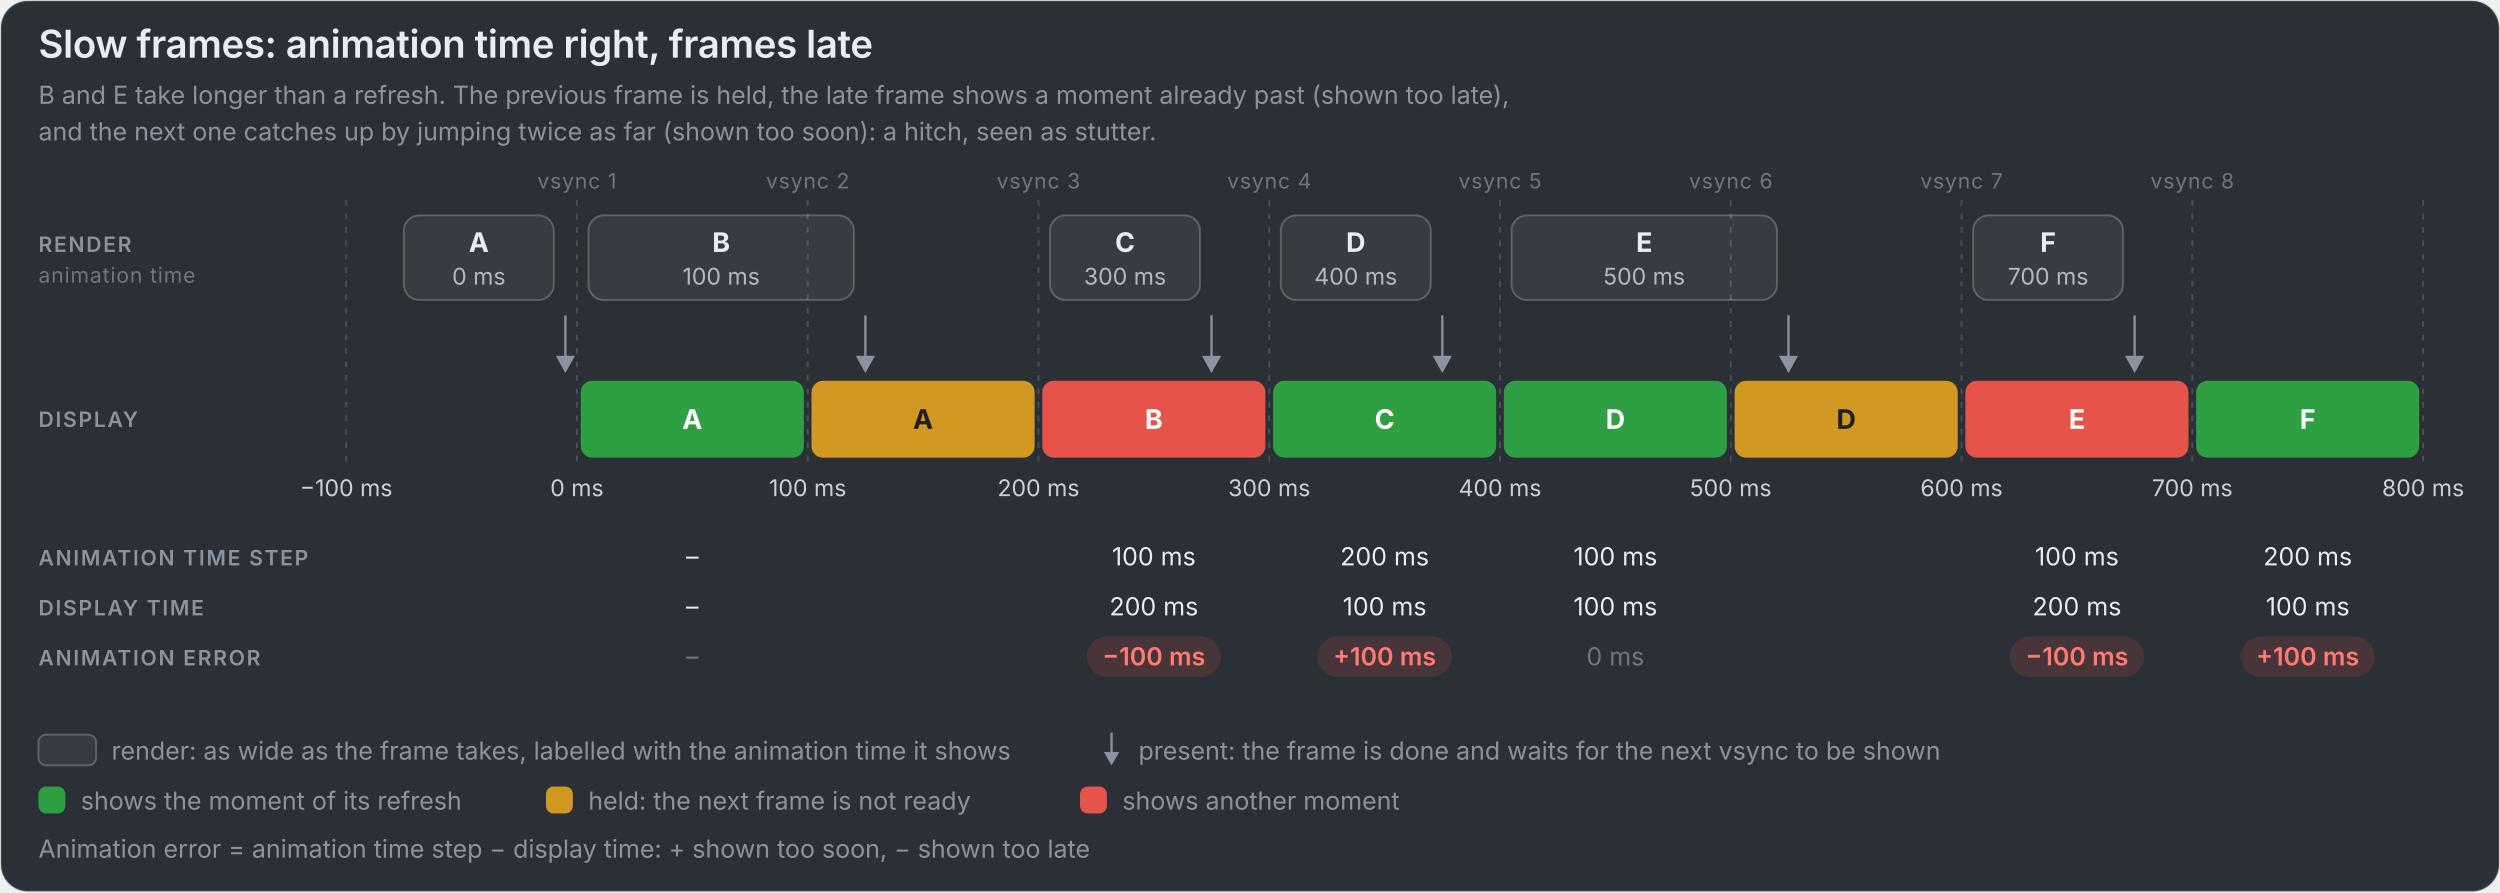
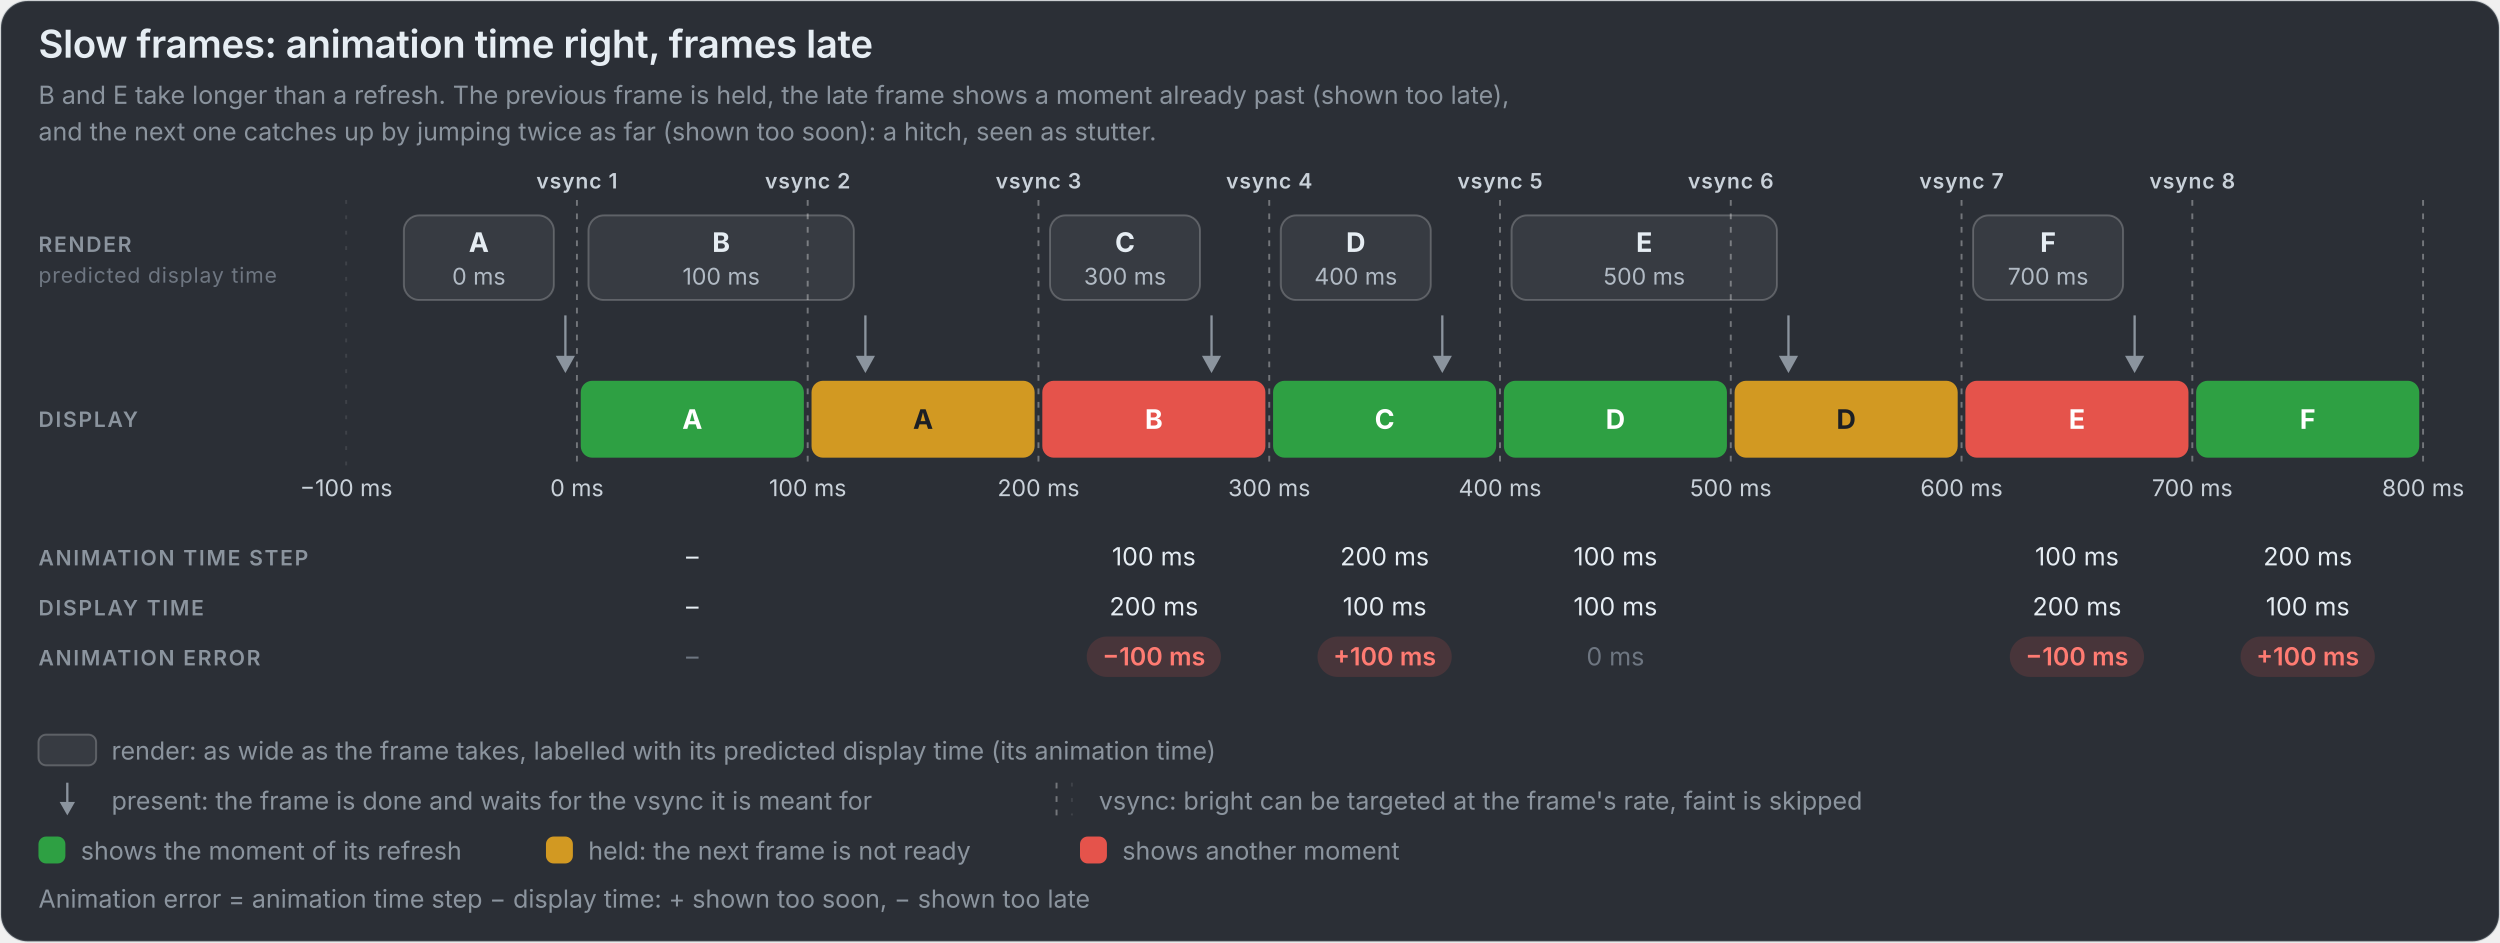
- <svg xmlns="http://www.w3.org/2000/svg" width="1300" height="464" viewBox="0 0 1300 464" role="img" aria-label="Slow frames: animation time right, frames late">
+ <svg xmlns="http://www.w3.org/2000/svg" width="1300" height="490" viewBox="0 0 1300 490" role="img" aria-label="Slow frames: animation time right, frames late">
  <style>
  text { font-family: "Segoe UI Variable Text", "Segoe UI", Inter, system-ui, -apple-system, "Helvetica Neue", Arial, sans-serif;
         font-size: 13px; fill: #e6edf3; font-variant-numeric: tabular-nums; }
  .card { fill: #1f242b; fill-opacity: 0.94; stroke: #8b949e; stroke-opacity: 0.25; stroke-width: 1; }
  .title { font-size: 20px; font-weight: 600; letter-spacing: -0.01em; }
  .sub { fill: #8b949e; }
  .label { font-size: 11px; font-weight: 600; letter-spacing: 0.08em; fill: #8b949e; }
  .vsync-n { font-size: 11px; fill: #6e7681; letter-spacing: 0.04em; }
  .axis { font-size: 12px; fill: #c9d1d9; }
-   .vsync { stroke: #ffffff; stroke-opacity: 0.16; stroke-width: 1; stroke-dasharray: 3 4; }
+   .vsync { stroke: #ffffff; stroke-opacity: 0.34; stroke-width: 1; stroke-dasharray: 3 4; }
+   .vsync-skip { stroke: #ffffff; stroke-opacity: 0.09; stroke-width: 1; stroke-dasharray: 2 6; }
+   .vsync-target { font-size: 11px; font-weight: 600; fill: #c9d1d9; letter-spacing: 0.04em; }
+   .vsync-n-skip { font-size: 11px; fill: #545b64; letter-spacing: 0.04em; }
  .box { fill: #ffffff; fill-opacity: 0.06; stroke: #ffffff; stroke-opacity: 0.22; stroke-width: 1; }
  .frame { font-size: 14px; font-weight: 700; }
  .box-time { fill: #b1bac4; font-size: 12px; }
  .arrow { stroke: #8b949e; stroke-width: 1.2; }
  .arrowhead { fill: #8b949e; }
  .ok { fill: #2ea043; }
  .hold { fill: #2ea043; fill-opacity: 0.45; }
  .again { fill: #d29922; }
  .off { fill: #e5534b; }
  .cell-text { font-size: 14px; font-weight: 700; fill: #ffffff; }
  .dark-text { fill: #1c1f24; }
  .zero { fill: #6e7681; }
  .err { fill: #ff7b72; font-weight: 600; }
  .err-pill { fill: #e5534b; fill-opacity: 0.16; }
  .neutral { fill: #3d444d; }
  .lane { font-size: 15px; font-weight: 600; }
  .same { fill: #7ee787; font-weight: 600; }
</style>
-   <rect class="card" x="0.5" y="0.5" width="1299" height="463" rx="14" />
+   <rect class="card" x="0.5" y="0.5" width="1299" height="489" rx="14" />
  <text x="20.0" y="30.0" text-anchor="start" class="title">Slow frames: animation time right, frames late</text>
  <text x="20.0" y="54.0" text-anchor="start" class="sub">B and E take longer than a refresh. The previous frame is held, the late frame shows a moment already past (shown too late),</text>
  <text x="20.0" y="73.0" text-anchor="start" class="sub">and the next one catches up by jumping twice as far (shown too soon): a hitch, seen as stutter.</text>
-   <line class="vsync" x1="180.0" y1="104" x2="180.0" y2="243" />
+   <line class="vsync-skip" x1="180.0" y1="104" x2="180.0" y2="243" />
  <text x="180.0" y="258.0" text-anchor="middle" class="axis">−100 ms</text>
  <line class="vsync" x1="300.0" y1="104" x2="300.0" y2="243" />
  <text x="300.0" y="258.0" text-anchor="middle" class="axis">0 ms</text>
-   <text x="300.0" y="98.0" text-anchor="middle" class="vsync-n">vsync 1</text>
+   <text x="300.0" y="98.0" text-anchor="middle" class="vsync-target">vsync 1</text>
  <line class="vsync" x1="420.0" y1="104" x2="420.0" y2="243" />
  <text x="420.0" y="258.0" text-anchor="middle" class="axis">100 ms</text>
-   <text x="420.0" y="98.0" text-anchor="middle" class="vsync-n">vsync 2</text>
+   <text x="420.0" y="98.0" text-anchor="middle" class="vsync-target">vsync 2</text>
  <line class="vsync" x1="540.0" y1="104" x2="540.0" y2="243" />
  <text x="540.0" y="258.0" text-anchor="middle" class="axis">200 ms</text>
-   <text x="540.0" y="98.0" text-anchor="middle" class="vsync-n">vsync 3</text>
+   <text x="540.0" y="98.0" text-anchor="middle" class="vsync-target">vsync 3</text>
  <line class="vsync" x1="660.0" y1="104" x2="660.0" y2="243" />
  <text x="660.0" y="258.0" text-anchor="middle" class="axis">300 ms</text>
-   <text x="660.0" y="98.0" text-anchor="middle" class="vsync-n">vsync 4</text>
+   <text x="660.0" y="98.0" text-anchor="middle" class="vsync-target">vsync 4</text>
  <line class="vsync" x1="780.0" y1="104" x2="780.0" y2="243" />
  <text x="780.0" y="258.0" text-anchor="middle" class="axis">400 ms</text>
-   <text x="780.0" y="98.0" text-anchor="middle" class="vsync-n">vsync 5</text>
+   <text x="780.0" y="98.0" text-anchor="middle" class="vsync-target">vsync 5</text>
  <line class="vsync" x1="900.0" y1="104" x2="900.0" y2="243" />
  <text x="900.0" y="258.0" text-anchor="middle" class="axis">500 ms</text>
-   <text x="900.0" y="98.0" text-anchor="middle" class="vsync-n">vsync 6</text>
+   <text x="900.0" y="98.0" text-anchor="middle" class="vsync-target">vsync 6</text>
  <line class="vsync" x1="1020.0" y1="104" x2="1020.0" y2="243" />
  <text x="1020.0" y="258.0" text-anchor="middle" class="axis">600 ms</text>
-   <text x="1020.0" y="98.0" text-anchor="middle" class="vsync-n">vsync 7</text>
+   <text x="1020.0" y="98.0" text-anchor="middle" class="vsync-target">vsync 7</text>
  <line class="vsync" x1="1140.0" y1="104" x2="1140.0" y2="243" />
  <text x="1140.0" y="258.0" text-anchor="middle" class="axis">700 ms</text>
-   <text x="1140.0" y="98.0" text-anchor="middle" class="vsync-n">vsync 8</text>
+   <text x="1140.0" y="98.0" text-anchor="middle" class="vsync-target">vsync 8</text>
  <line class="vsync" x1="1260.0" y1="104" x2="1260.0" y2="243" />
  <text x="1260.0" y="258.0" text-anchor="middle" class="axis">800 ms</text>
  <text x="20.0" y="131.0" text-anchor="start" class="label">RENDER</text>
-   <text x="20.0" y="147.0" text-anchor="start" class="vsync-n">animation time</text>
+   <text x="20.0" y="147.0" text-anchor="start" class="vsync-n">predicted display time</text>
  <text x="20.0" y="222.0" text-anchor="start" class="label">DISPLAY</text>
  <text x="20.0" y="294.0" text-anchor="start" class="label">ANIMATION TIME STEP</text>
  <text x="20.0" y="320.0" text-anchor="start" class="label">DISPLAY TIME</text>
  <text x="20.0" y="346.0" text-anchor="start" class="label">ANIMATION ERROR</text>
  <rect class="box" x="210.0" y="112" width="78.0" height="44" rx="8" />
  <text x="249.0" y="131.0" text-anchor="middle" class="frame">A</text>
  <text x="249.0" y="148.0" text-anchor="middle" class="box-time">0 ms</text>
  <line class="arrow" x1="294.0" y1="164" x2="294.0" y2="186" />
  <path class="arrowhead" d="M289.0,185 L299.0,185 L294.0,194 z" />
  <rect class="box" x="306.0" y="112" width="138.0" height="44" rx="8" />
  <text x="375.0" y="131.0" text-anchor="middle" class="frame">B</text>
  <text x="375.0" y="148.0" text-anchor="middle" class="box-time">100 ms</text>
  <line class="arrow" x1="450.0" y1="164" x2="450.0" y2="186" />
  <path class="arrowhead" d="M445.0,185 L455.0,185 L450.0,194 z" />
  <rect class="box" x="546.0" y="112" width="78.0" height="44" rx="8" />
  <text x="585.0" y="131.0" text-anchor="middle" class="frame">C</text>
  <text x="585.0" y="148.0" text-anchor="middle" class="box-time">300 ms</text>
  <line class="arrow" x1="630.0" y1="164" x2="630.0" y2="186" />
  <path class="arrowhead" d="M625.0,185 L635.0,185 L630.0,194 z" />
  <rect class="box" x="666.0" y="112" width="78.0" height="44" rx="8" />
  <text x="705.0" y="131.0" text-anchor="middle" class="frame">D</text>
  <text x="705.0" y="148.0" text-anchor="middle" class="box-time">400 ms</text>
  <line class="arrow" x1="750.0" y1="164" x2="750.0" y2="186" />
  <path class="arrowhead" d="M745.0,185 L755.0,185 L750.0,194 z" />
  <rect class="box" x="786.0" y="112" width="138.0" height="44" rx="8" />
  <text x="855.0" y="131.0" text-anchor="middle" class="frame">E</text>
  <text x="855.0" y="148.0" text-anchor="middle" class="box-time">500 ms</text>
  <line class="arrow" x1="930.0" y1="164" x2="930.0" y2="186" />
  <path class="arrowhead" d="M925.0,185 L935.0,185 L930.0,194 z" />
  <rect class="box" x="1026.0" y="112" width="78.0" height="44" rx="8" />
  <text x="1065.0" y="131.0" text-anchor="middle" class="frame">F</text>
  <text x="1065.0" y="148.0" text-anchor="middle" class="box-time">700 ms</text>
  <line class="arrow" x1="1110.0" y1="164" x2="1110.0" y2="186" />
  <path class="arrowhead" d="M1105.0,185 L1115.0,185 L1110.0,194 z" />
  <rect class="ok" x="302.0" y="198" width="116.0" height="40" rx="6" />
  <text x="360.0" y="223.0" text-anchor="middle" class="cell-text">A</text>
  <text x="360.0" y="294.0" text-anchor="middle">–</text>
  <text x="360.0" y="320.0" text-anchor="middle">–</text>
  <text x="360.0" y="346.0" text-anchor="middle" class="zero">–</text>
  <rect class="again" x="422.0" y="198" width="116.0" height="40" rx="6" />
  <text x="480.0" y="223.0" text-anchor="middle" class="cell-text dark-text">A</text>
  <rect class="off" x="542.0" y="198" width="116.0" height="40" rx="6" />
  <text x="600.0" y="223.0" text-anchor="middle" class="cell-text">B</text>
  <text x="600.0" y="294.0" text-anchor="middle">100 ms</text>
  <text x="600.0" y="320.0" text-anchor="middle">200 ms</text>
  <rect class="err-pill" x="565.1" y="331" width="69.8" height="21" rx="10.5" />
  <text x="600.0" y="346.0" text-anchor="middle" class="err">−100 ms</text>
  <rect class="ok" x="662.0" y="198" width="116.0" height="40" rx="6" />
  <text x="720.0" y="223.0" text-anchor="middle" class="cell-text">C</text>
  <text x="720.0" y="294.0" text-anchor="middle">200 ms</text>
  <text x="720.0" y="320.0" text-anchor="middle">100 ms</text>
  <rect class="err-pill" x="685.1" y="331" width="69.8" height="21" rx="10.5" />
  <text x="720.0" y="346.0" text-anchor="middle" class="err">+100 ms</text>
  <rect class="ok" x="782.0" y="198" width="116.0" height="40" rx="6" />
  <text x="840.0" y="223.0" text-anchor="middle" class="cell-text">D</text>
  <text x="840.0" y="294.0" text-anchor="middle">100 ms</text>
  <text x="840.0" y="320.0" text-anchor="middle">100 ms</text>
  <text x="840.0" y="346.0" text-anchor="middle" class="zero">0 ms</text>
  <rect class="again" x="902.0" y="198" width="116.0" height="40" rx="6" />
  <text x="960.0" y="223.0" text-anchor="middle" class="cell-text dark-text">D</text>
  <rect class="off" x="1022.0" y="198" width="116.0" height="40" rx="6" />
  <text x="1080.0" y="223.0" text-anchor="middle" class="cell-text">E</text>
  <text x="1080.0" y="294.0" text-anchor="middle">100 ms</text>
  <text x="1080.0" y="320.0" text-anchor="middle">200 ms</text>
  <rect class="err-pill" x="1045.1" y="331" width="69.8" height="21" rx="10.5" />
  <text x="1080.0" y="346.0" text-anchor="middle" class="err">−100 ms</text>
  <rect class="ok" x="1142.0" y="198" width="116.0" height="40" rx="6" />
  <text x="1200.0" y="223.0" text-anchor="middle" class="cell-text">F</text>
  <text x="1200.0" y="294.0" text-anchor="middle">200 ms</text>
  <text x="1200.0" y="320.0" text-anchor="middle">100 ms</text>
  <rect class="err-pill" x="1165.1" y="331" width="69.8" height="21" rx="10.5" />
  <text x="1200.0" y="346.0" text-anchor="middle" class="err">+100 ms</text>
  <rect class="box" x="20" y="382" width="30" height="16" rx="4" />
-   <text x="58.0" y="395.0" text-anchor="start" class="sub">render: as wide as the frame takes, labelled with the animation time it shows</text>
-   <line class="arrow" x1="578.0" y1="381" x2="578.0" y2="392" />
-   <path class="arrowhead" d="M574.0,391 L582.0,391 L578.0,398 z" />
-   <text x="592.0" y="395.0" text-anchor="start" class="sub">present: the frame is done and waits for the next vsync to be shown</text>
-   <rect class="ok" x="20.0" y="409" width="14" height="14" rx="4" />
-   <text x="42.0" y="421.0" text-anchor="start" class="sub">shows the moment of its refresh</text>
-   <rect class="again" x="283.9" y="409" width="14" height="14" rx="4" />
-   <text x="305.9" y="421.0" text-anchor="start" class="sub">held: the next frame is not ready</text>
-   <rect class="off" x="561.6" y="409" width="14" height="14" rx="4" />
-   <text x="583.6" y="421.0" text-anchor="start" class="sub">shows another moment</text>
-   <text x="20.0" y="446.0" text-anchor="start" class="sub">Animation error = animation time step − display time: + shown too soon, − shown too late</text>
+   <text x="58.0" y="395.0" text-anchor="start" class="sub">render: as wide as the frame takes, labelled with its predicted display time (its animation time)</text>
+   <line class="arrow" x1="35.0" y1="407" x2="35.0" y2="418" />
+   <path class="arrowhead" d="M31.0,417 L39.0,417 L35.0,424 z" />
+   <text x="58.0" y="421.0" text-anchor="start" class="sub">present: the frame is done and waits for the vsync it is meant for</text>
+   <line class="vsync" x1="549.4" y1="407" x2="549.4" y2="424" />
+   <line class="vsync-skip" x1="557.4" y1="407" x2="557.4" y2="424" />
+   <text x="571.4" y="421.0" text-anchor="start" class="sub">vsync: bright can be targeted at the frame's rate, faint is skipped</text>
+   <rect class="ok" x="20.0" y="435" width="14" height="14" rx="4" />
+   <text x="42.0" y="447.0" text-anchor="start" class="sub">shows the moment of its refresh</text>
+   <rect class="again" x="283.9" y="435" width="14" height="14" rx="4" />
+   <text x="305.9" y="447.0" text-anchor="start" class="sub">held: the next frame is not ready</text>
+   <rect class="off" x="561.6" y="435" width="14" height="14" rx="4" />
+   <text x="583.6" y="447.0" text-anchor="start" class="sub">shows another moment</text>
+   <text x="20.0" y="472.0" text-anchor="start" class="sub">Animation error = animation time step − display time: + shown too soon, − shown too late</text>
</svg>
